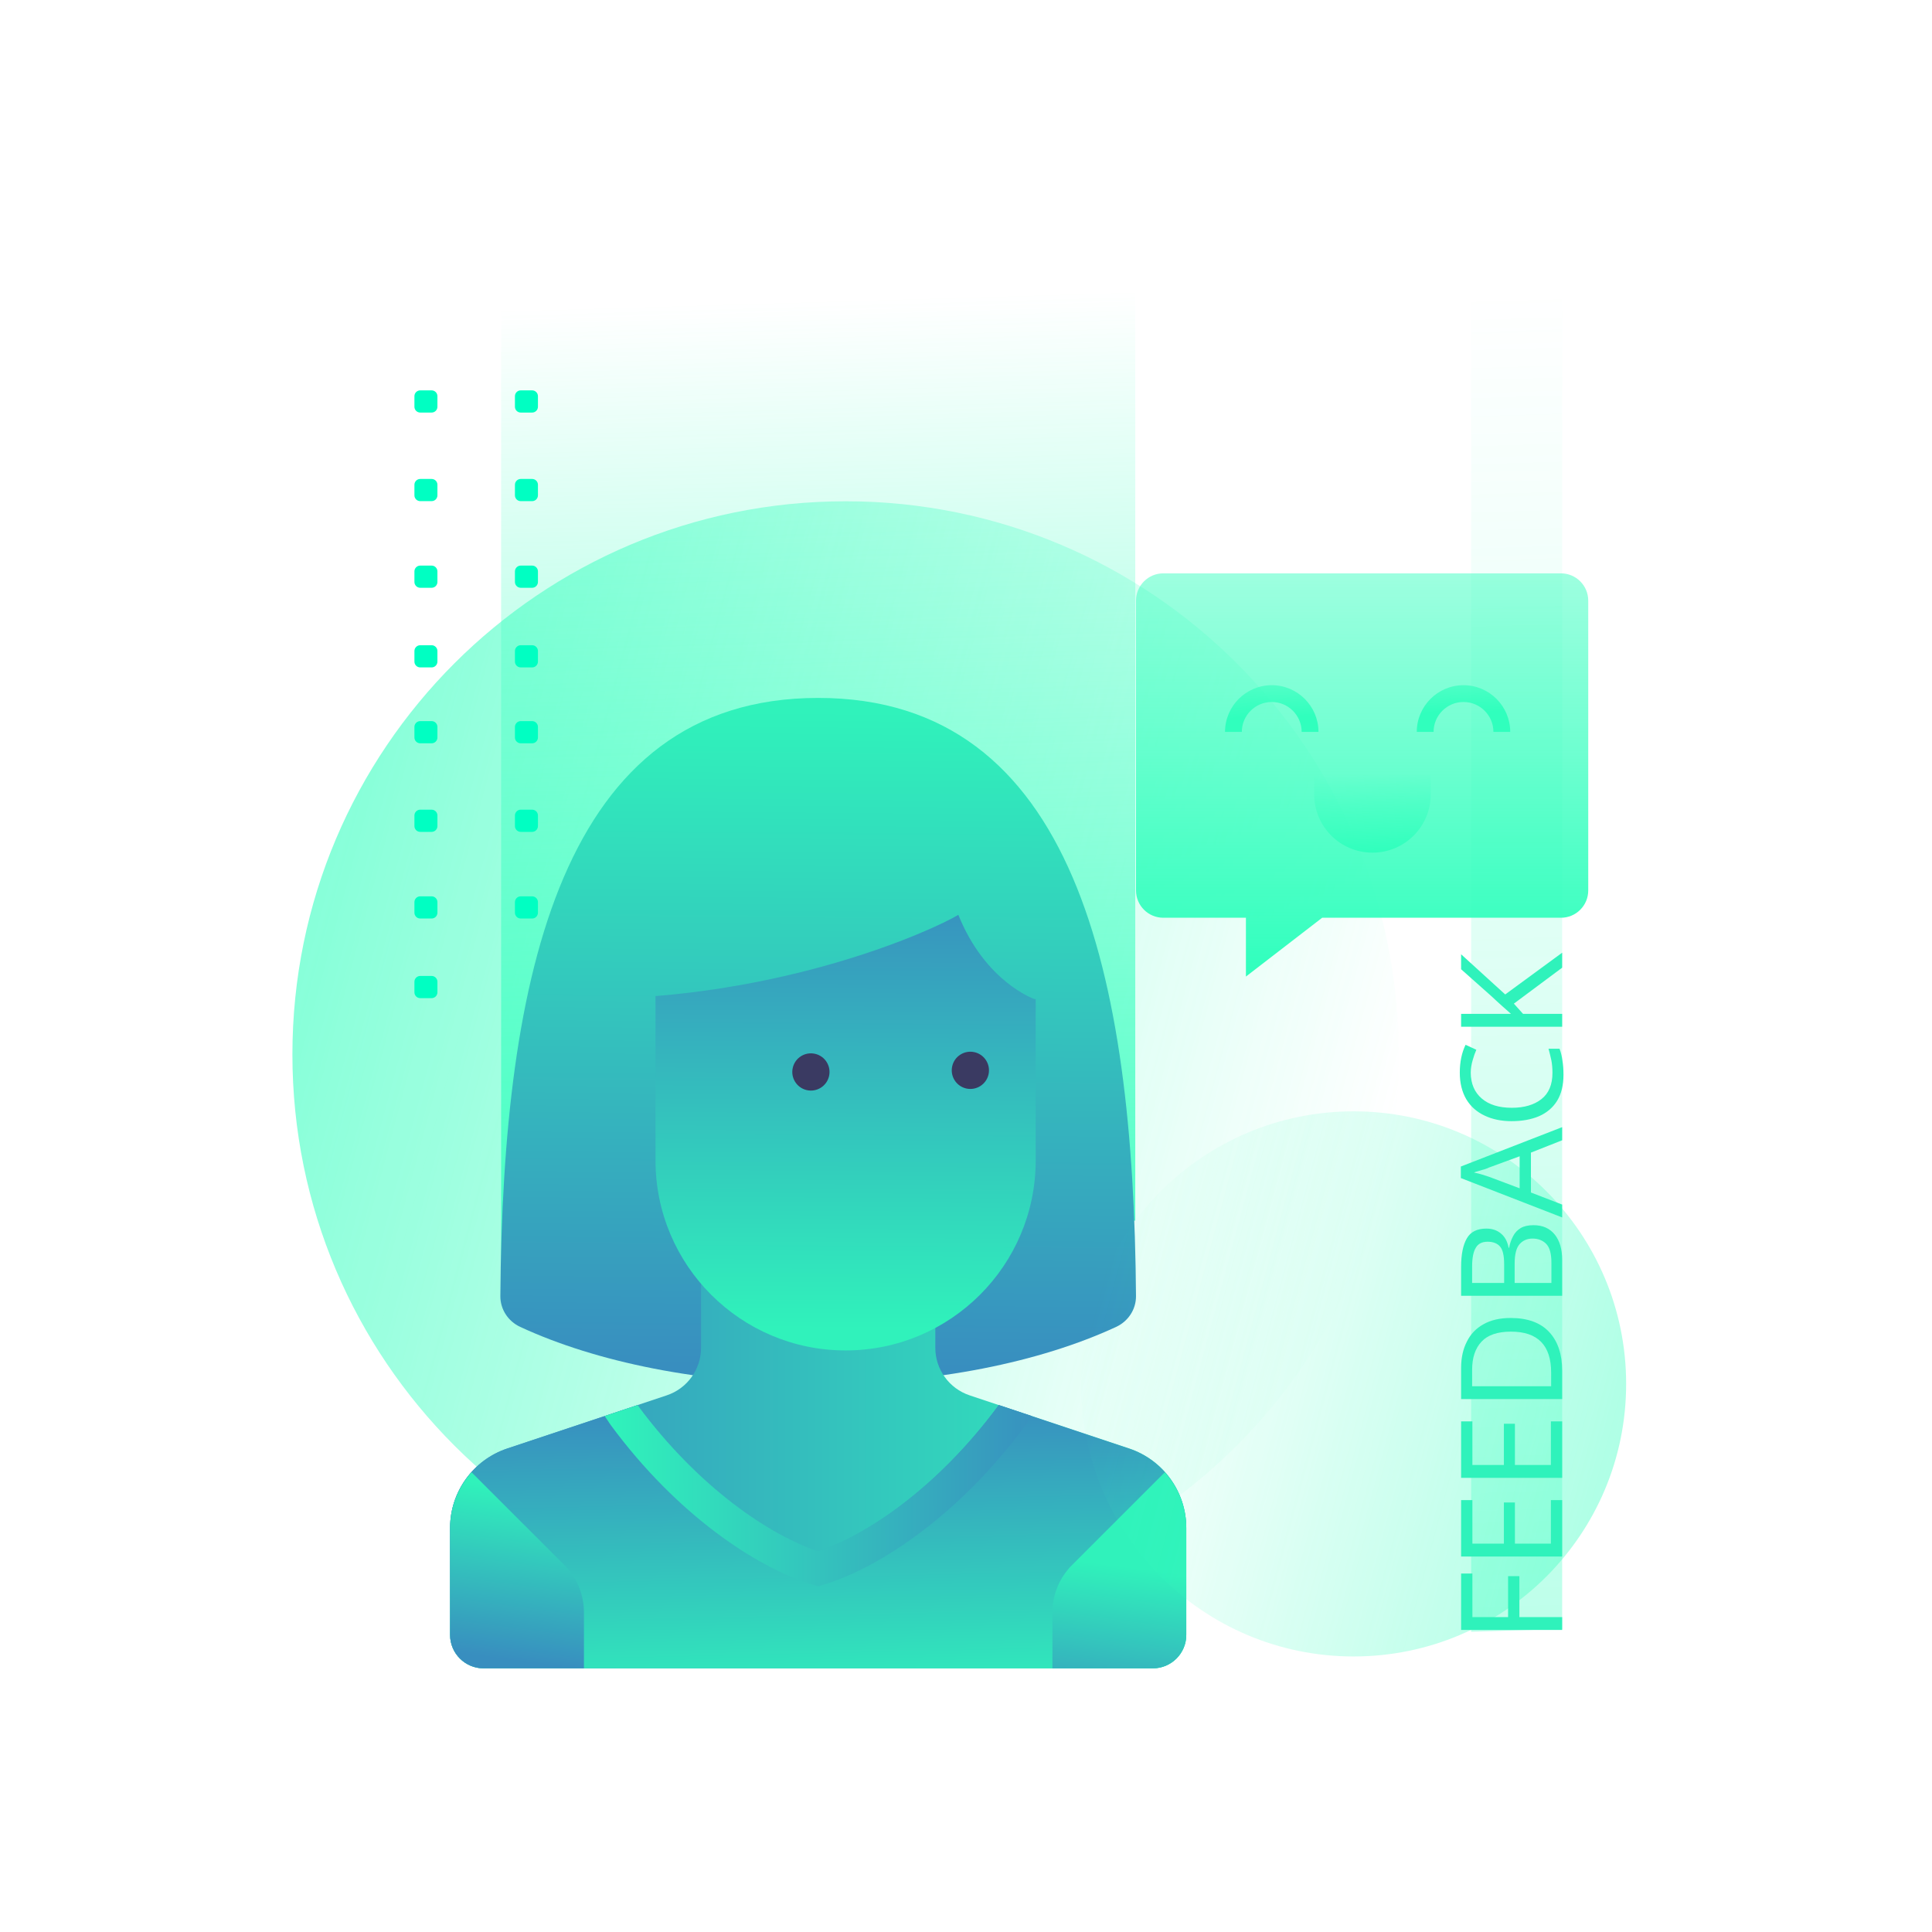
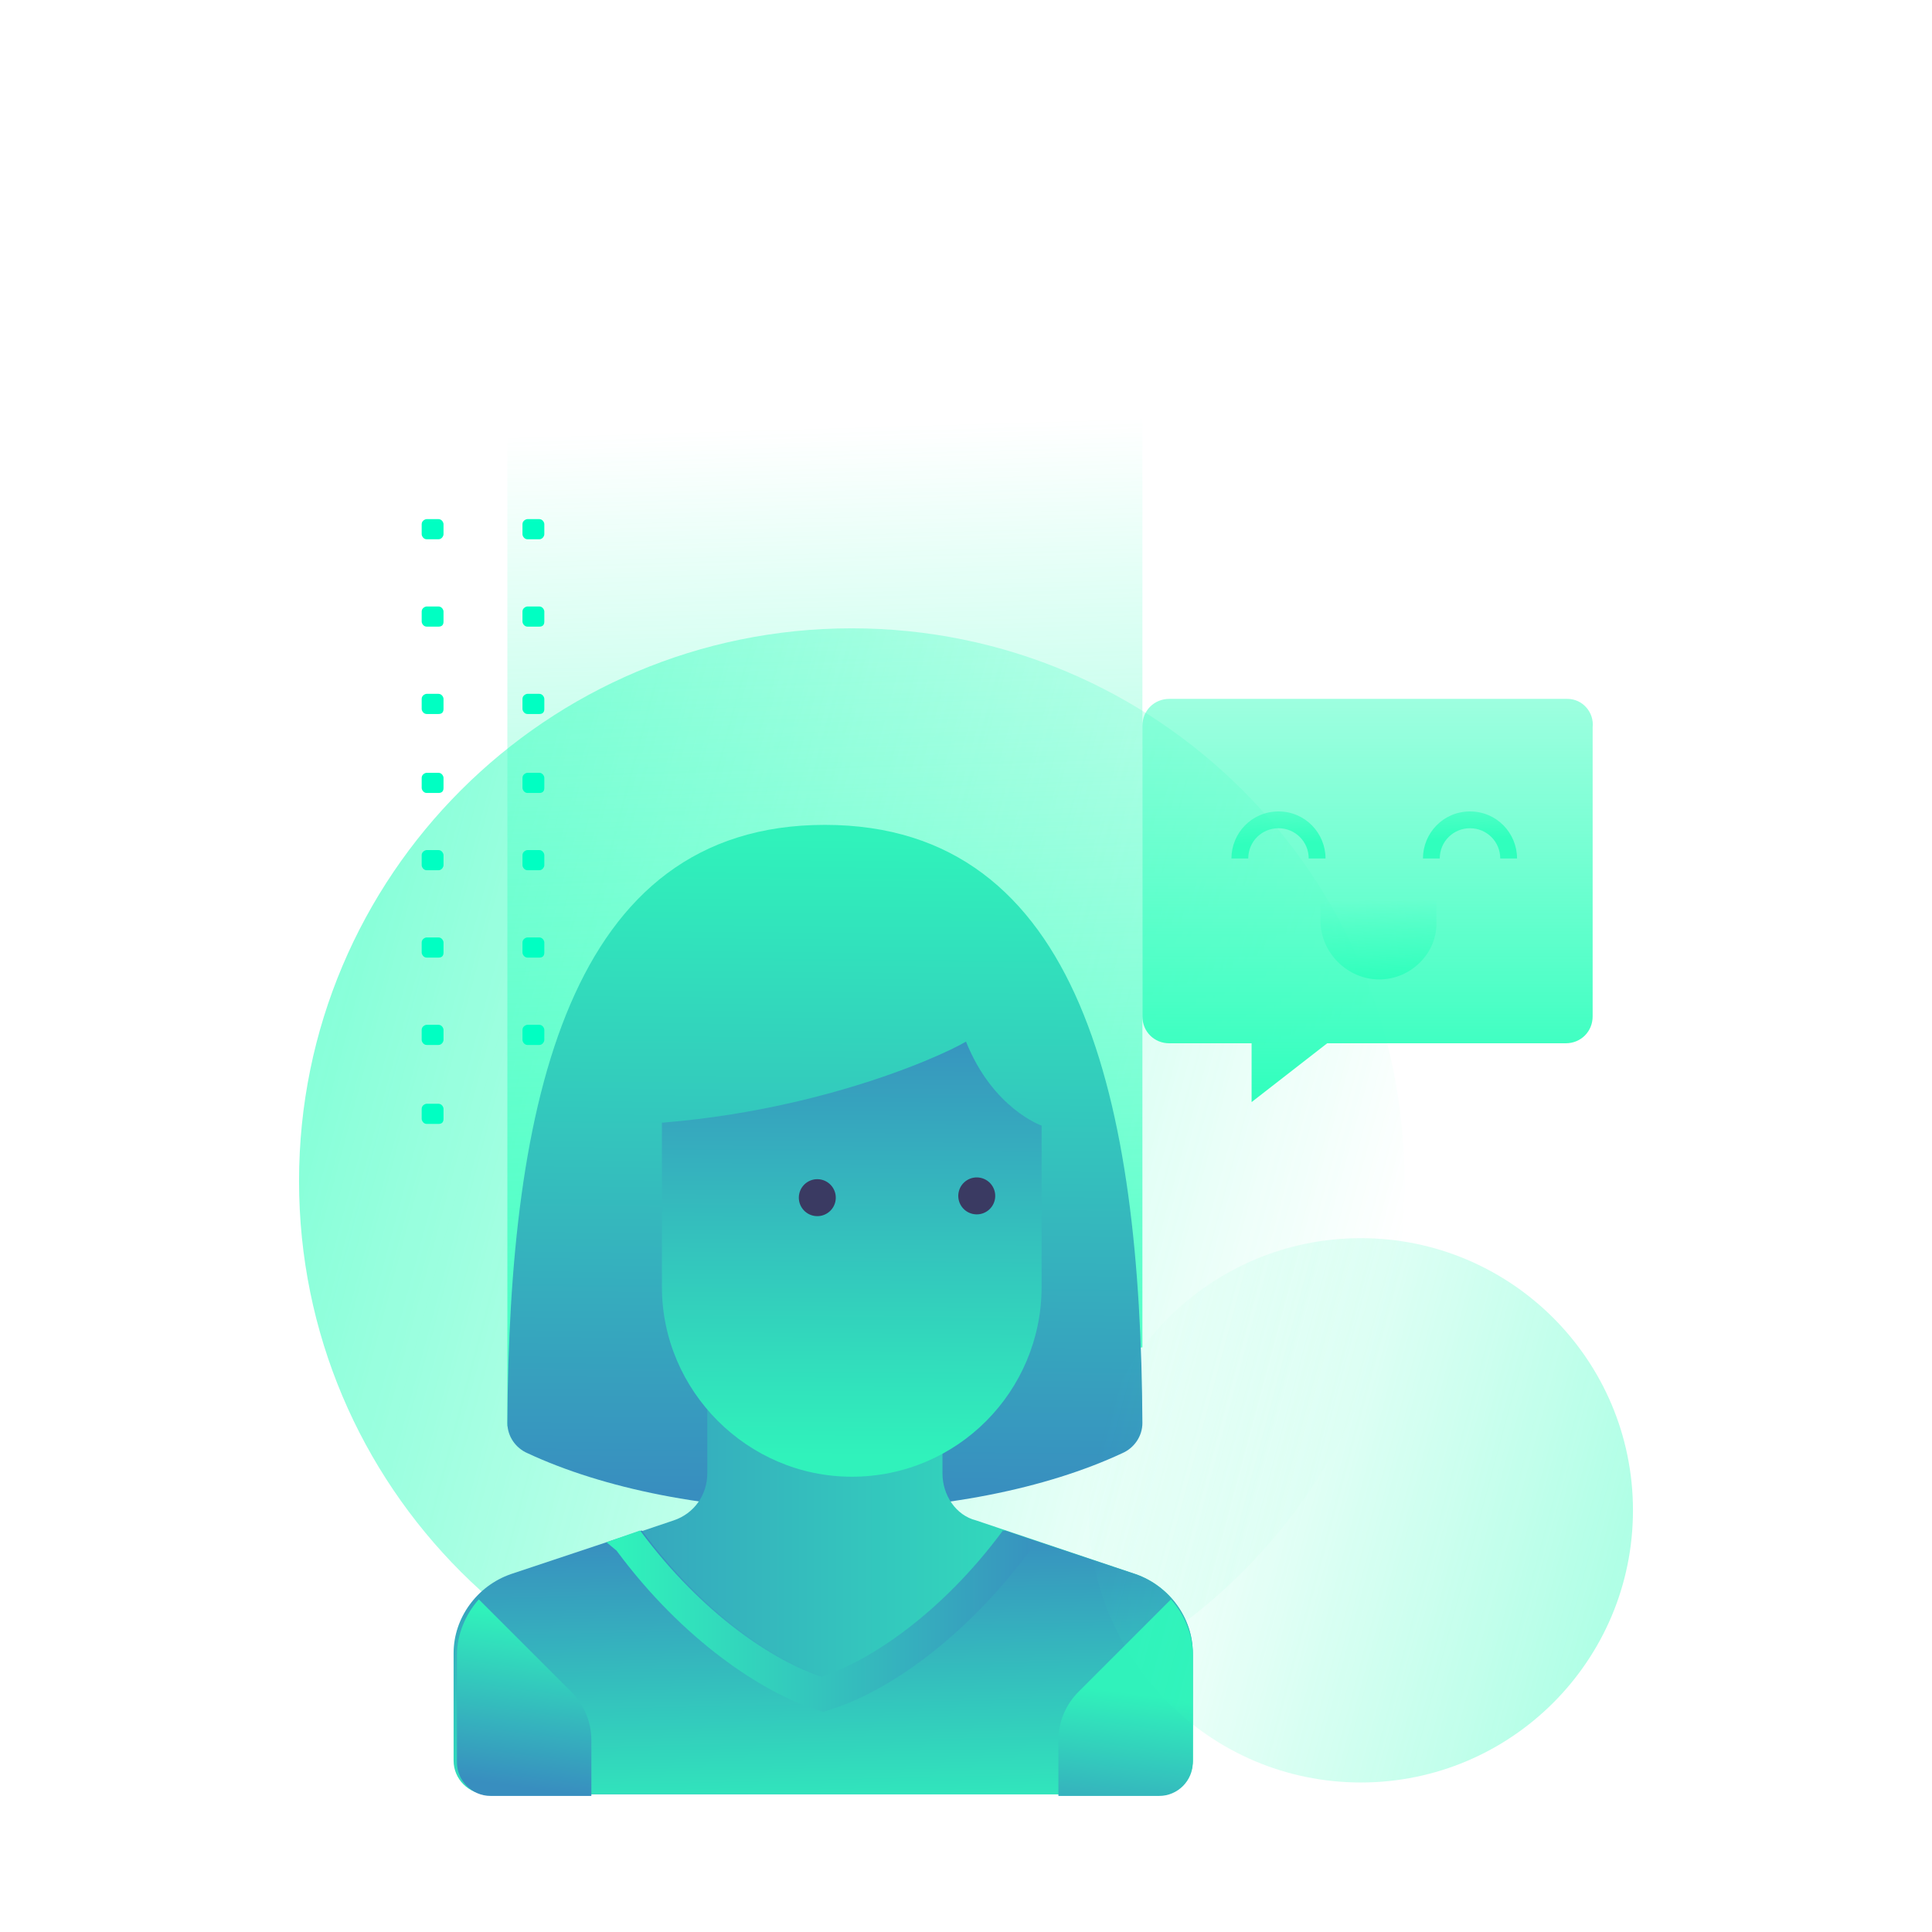
- <svg xmlns="http://www.w3.org/2000/svg" version="1.1" id="svg10502" x="0px" y="0px" width="115px" height="115px" viewBox="-3263.862 3573.45 115 115" enable-background="new -3263.862 3573.45 115 115" xml:space="preserve">
+ <svg xmlns="http://www.w3.org/2000/svg" version="1.1" id="svg10502" x="0px" y="0px" width="115px" height="115px" viewBox="0 0 115 115" style="enable-background:new 0 0 115 115;" xml:space="preserve">
+   <style type="text/css">
+ 	.st0{opacity:0.58;fill:url(#SVGID_1_);enable-background:new    ;}
+ 	.st1{fill:url(#SVGID_2_);}
+ 	.st2{fill:url(#SVGID_3_);}
+ 	.st3{fill:url(#SVGID_4_);}
+ 	.st4{fill:url(#SVGID_5_);}
+ 	.st5{fill:url(#SVGID_6_);}
+ 	.st6{fill:url(#SVGID_7_);}
+ 	.st7{fill:url(#SVGID_8_);}
+ 	.st8{fill:url(#SVGID_9_);}
+ 	.st9{fill:url(#SVGID_10_);}
+ 	.st10{fill:#3A3A62;}
+ 	.st11{fill:url(#SVGID_11_);}
+ 	.st12{fill:url(#SVGID_12_);}
+ 	.st13{fill:url(#SVGID_13_);}
+ 	.st14{fill:url(#SVGID_14_);}
+ 	.st15{opacity:0.39;fill:url(#SVGID_15_);enable-background:new    ;}
+ 	.st16{fill:#00FFC2;}
+ </style>
  <g>
-     <linearGradient id="SVGID_2_" gradientUnits="userSpaceOnUse" x1="2162.628" y1="-1717.708" x2="2228.485" y2="-1717.708" gradientTransform="matrix(-0.9658 -0.2593 0.2593 -0.9658 -647.708 2546.468)">
+     <linearGradient id="SVGID_1_" gradientUnits="userSpaceOnUse" x1="-800.389" y1="-2069.546" x2="-734.517" y2="-2069.546" gradientTransform="matrix(-0.9658 -0.2593 -0.2593 0.9658 -1227.182 1870.032)">
      <stop offset="0" style="stop-color:#38FFBF;stop-opacity:0" />
      <stop offset="0.684" style="stop-color:#35FFBE;stop-opacity:0.684" />
      <stop offset="1" style="stop-color:#30FFBD" />
    </linearGradient>
-     <circle opacity="0.58" fill="url(#SVGID_2_)" cx="-3213.529" cy="3636.216" r="32.928" />
-     <linearGradient id="SVGID_4_" gradientUnits="userSpaceOnUse" x1="-3174.525" y1="3590.844" x2="-3171.801" y2="3682.093">
+     <circle class="st0" cx="50.7" cy="70.3" r="32.9" />
+     <linearGradient id="SVGID_2_" gradientUnits="userSpaceOnUse" x1="48.392" y1="90.6" x2="50.406" y2="23.112" gradientTransform="matrix(1 0 0 -1 0 116)">
      <stop offset="0" style="stop-color:#38FFBF;stop-opacity:0" />
      <stop offset="0.684" style="stop-color:#35FFBE;stop-opacity:0.684" />
      <stop offset="1" style="stop-color:#30FFBD" />
    </linearGradient>
-     <polygon opacity="0.37" fill="url(#SVGID_4_)" points="-3170.876,3670.412 -3176.293,3670.578 -3176.293,3574.105    -3170.876,3574.105  " />
-     <linearGradient id="SVGID_5_" gradientUnits="userSpaceOnUse" x1="-3215.871" y1="3591.331" x2="-3213.856" y2="3658.819">
+     <polygon class="st1" points="68,80.2 30.2,84.9 30.2,13.5 68,13.5  " />
+     <g>
+       <linearGradient id="SVGID_3_" gradientUnits="userSpaceOnUse" x1="49.064" y1="27.092" x2="49.408" y2="66.138" gradientTransform="matrix(1 0 0 -1 0 116)">
+         <stop offset="0" style="stop-color:#388EBF" />
+         <stop offset="1" style="stop-color:#30F2BB" />
+       </linearGradient>
+       <path class="st2" d="M68,84.7c0,0.8-0.5,1.5-1.2,1.8c-4.5,2.1-10.8,3.4-17.7,3.4s-13.2-1.3-17.7-3.4c-0.7-0.3-1.2-1-1.2-1.8    c0.1-19,3.6-35.6,18.9-35.6C64.4,49.1,67.9,65.7,68,84.7z" />
+       <linearGradient id="SVGID_4_" gradientUnits="userSpaceOnUse" x1="27.191" y1="21.125" x2="71.011" y2="21.125" gradientTransform="matrix(1 0 0 -1 0 116)">
+         <stop offset="0" style="stop-color:#388EBF" />
+         <stop offset="1" style="stop-color:#30F2BB" />
+       </linearGradient>
+       <path class="st3" d="M56.1,87.7v-4.8H42.1v4.8c0,1.3-0.8,2.4-2,2.8l-9.5,3.2c-2,0.7-3.4,2.6-3.4,4.7v6.4c0,1.1,0.9,2,2,2H69    c1.1,0,2-0.9,2-2v-6.4c0-2.1-1.4-4-3.4-4.7l-9.5-3.2C56.9,90.2,56.1,89,56.1,87.7z" />
+       <linearGradient id="SVGID_5_" gradientUnits="userSpaceOnUse" x1="48.868" y1="24.743" x2="49.274" y2="6.7" gradientTransform="matrix(1 0 0 -1 0 116)">
+         <stop offset="0" style="stop-color:#388EBF" />
+         <stop offset="1" style="stop-color:#30F2BB" />
+       </linearGradient>
+       <path class="st4" d="M67.6,93.7l-7.8-2.6c-3.7,5-8,7.8-10.8,8.7c-2.8-0.9-7.1-3.7-10.8-8.7l-7.8,2.6c-2,0.7-3.4,2.6-3.4,4.7v6.4    c0,1.1,0.9,2,2,2H69c1.1,0,2-0.9,2-2v-6.4C71,96.3,69.6,94.4,67.6,93.7z" />
+       <linearGradient id="SVGID_6_" gradientUnits="userSpaceOnUse" x1="50.79" y1="55.837" x2="50.618" y2="29.357" gradientTransform="matrix(1 0 0 -1 0 116)">
+         <stop offset="0" style="stop-color:#388EBF" />
+         <stop offset="1" style="stop-color:#30F2BB" />
+       </linearGradient>
+       <path class="st5" d="M50.7,87.9L50.7,87.9c-6.2,0-11.3-5.1-11.3-11.3V61H62v15.6C62,82.8,57,87.9,50.7,87.9z" />
+       <g>
+         <linearGradient id="SVGID_7_" gradientUnits="userSpaceOnUse" x1="30.675" y1="9.665" x2="31.993" y2="19.801" gradientTransform="matrix(1 0 0 -1 0 116)">
+           <stop offset="0" style="stop-color:#388EBF" />
+           <stop offset="1" style="stop-color:#30F2BB" />
+         </linearGradient>
+         <path class="st6" d="M34,100.7l-5.5-5.5c-0.8,0.9-1.3,2.1-1.3,3.3v6.4c0,1.1,0.9,2,2,2h6v-3.3C35.2,102.4,34.7,101.4,34,100.7z" />
+         <linearGradient id="SVGID_8_" gradientUnits="userSpaceOnUse" x1="66.139" y1="5.055" x2="67.456" y2="15.191" gradientTransform="matrix(1 0 0 -1 0 116)">
+           <stop offset="0" style="stop-color:#388EBF" />
+           <stop offset="1" style="stop-color:#30F2BB" />
+         </linearGradient>
+         <path class="st7" d="M64.2,100.7l5.5-5.5c0.8,0.9,1.3,2.1,1.3,3.3v6.4c0,1.1-0.9,2-2,2h-6v-3.3C63,102.4,63.5,101.4,64.2,100.7z" />
+         <linearGradient id="SVGID_9_" gradientUnits="userSpaceOnUse" x1="62.828" y1="19.597" x2="36.777" y2="19.395" gradientTransform="matrix(1 0 0 -1 0 116)">
+           <stop offset="0" style="stop-color:#388EBF" />
+           <stop offset="1" style="stop-color:#30F2BB" />
+         </linearGradient>
+         <path class="st8" d="M36.7,92.3c4,5.4,8.7,8.4,11.7,9.4l0.6,0.2l0.6-0.2c3.1-1,7.7-4,11.7-9.4l0.4-0.5l-2-0.7     c-3.7,5-8,7.8-10.8,8.7c-2.8-0.9-7.1-3.7-10.8-8.7l-2,0.7L36.7,92.3z" />
+       </g>
+       <linearGradient id="SVGID_10_" gradientUnits="userSpaceOnUse" x1="48.879" y1="27.093" x2="49.223" y2="66.14" gradientTransform="matrix(1 0 0 -1 0 116)">
+         <stop offset="0" style="stop-color:#388EBF" />
+         <stop offset="1" style="stop-color:#30F2BB" />
+       </linearGradient>
+       <path class="st9" d="M35.2,60v7c11.8,0,20.8-4.1,22.3-5c1.6,4,4.5,5,4.5,5H63v-7H35.2z" />
+       <ellipse transform="matrix(0.2235 -0.9747 0.9747 0.2235 -31.7313 102.822)" class="st10" cx="48.7" cy="71.3" rx="1.1" ry="1.1" />
+       <ellipse transform="matrix(0.2235 -0.9747 0.9747 0.2235 -24.2663 111.9987)" class="st10" cx="58.2" cy="71.2" rx="1.1" ry="1.1" />
+     </g>
+     <linearGradient id="SVGID_11_" gradientUnits="userSpaceOnUse" x1="81.48" y1="96.889" x2="81.48" y2="50.45" gradientTransform="matrix(1 0 0 -1 0 116)">
      <stop offset="0" style="stop-color:#38FFBF;stop-opacity:0" />
      <stop offset="0.684" style="stop-color:#35FFBE;stop-opacity:0.684" />
      <stop offset="1" style="stop-color:#30FFBD" />
    </linearGradient>
-     <polygon fill="url(#SVGID_5_)" points="-3196.287,3646.103 -3234.034,3650.805 -3234.034,3579.454 -3196.287,3579.454  " />
+     <path class="st11" d="M93.3,41.6H69.6c-0.9,0-1.6,0.7-1.6,1.6v17.3c0,0.9,0.7,1.6,1.6,1.6h4.9v3.5l4.5-3.5h14.2   c0.9,0,1.6-0.7,1.6-1.6V43.3C94.9,42.4,94.2,41.6,93.3,41.6z" />
    <g>
-       <linearGradient id="SVGID_6_" gradientUnits="userSpaceOnUse" x1="-3215.198" y1="3654.839" x2="-3214.854" y2="3615.792">
-         <stop offset="0" style="stop-color:#388EBF" />
-         <stop offset="1" style="stop-color:#30F2BB" />
+       <linearGradient id="SVGID_12_" gradientUnits="userSpaceOnUse" x1="75.954" y1="70.964" x2="76.079" y2="65.777" gradientTransform="matrix(1 0 0 -1 0 116)">
+         <stop offset="0" style="stop-color:#38FFBF;stop-opacity:0" />
+         <stop offset="0.684" style="stop-color:#35FFBE;stop-opacity:0.684" />
+         <stop offset="1" style="stop-color:#30FFBD" />
      </linearGradient>
-       <path fill="url(#SVGID_6_)" d="M-3196.243,3650.595c0.006,0.791-0.462,1.503-1.18,1.836c-4.515,2.094-10.792,3.395-17.738,3.395    s-13.223-1.3-17.738-3.395c-0.718-0.333-1.186-1.045-1.18-1.836c0.142-19.011,3.619-35.602,18.918-35.602    C-3199.862,3614.993-3196.384,3631.584-3196.243,3650.595z" />
-       <linearGradient id="SVGID_7_" gradientUnits="userSpaceOnUse" x1="-3237.071" y1="3660.805" x2="-3193.251" y2="3660.805">
-         <stop offset="0" style="stop-color:#388EBF" />
-         <stop offset="1" style="stop-color:#30F2BB" />
+       <path class="st12" d="M78.9,51.1h-1c0-1-0.8-1.8-1.8-1.8s-1.8,0.8-1.8,1.8h-1c0-1.5,1.2-2.8,2.8-2.8S78.9,49.6,78.9,51.1z" />
+     </g>
+     <g>
+       <linearGradient id="SVGID_13_" gradientUnits="userSpaceOnUse" x1="87.361" y1="71.239" x2="87.486" y2="66.052" gradientTransform="matrix(1 0 0 -1 0 116)">
+         <stop offset="0" style="stop-color:#38FFBF;stop-opacity:0" />
+         <stop offset="0.684" style="stop-color:#35FFBE;stop-opacity:0.684" />
+         <stop offset="1" style="stop-color:#30FFBD" />
      </linearGradient>
-       <path fill="url(#SVGID_7_)" d="M-3208.189,3653.672v-4.818h-13.943v4.818c0,1.286-0.823,2.428-2.043,2.834l-9.491,3.164    c-2.033,0.678-3.405,2.581-3.405,4.724v6.37c0,1.1,0.892,1.992,1.992,1.992h39.836c1.1,0,1.992-0.892,1.992-1.992v-6.37    c0-2.143-1.371-4.046-3.405-4.724l-9.491-3.164C-3207.366,3656.1-3208.189,3654.958-3208.189,3653.672z" />
-       <linearGradient id="SVGID_9_" gradientUnits="userSpaceOnUse" x1="-3215.394" y1="3657.188" x2="-3214.988" y2="3675.231">
-         <stop offset="0" style="stop-color:#388EBF" />
-         <stop offset="1" style="stop-color:#30F2BB" />
-       </linearGradient>
-       <path fill="url(#SVGID_9_)" d="M-3196.656,3659.67l-7.755-2.585c-3.691,5.008-7.999,7.806-10.75,8.699    c-2.751-0.894-7.059-3.692-10.75-8.699l-7.755,2.585c-2.033,0.678-3.405,2.581-3.405,4.724v6.37c0,1.1,0.892,1.992,1.992,1.992    h39.836c1.1,0,1.992-0.892,1.992-1.992v-6.37C-3193.25,3662.25-3194.622,3660.348-3196.656,3659.67z" />
-       <linearGradient id="SVGID_10_" gradientUnits="userSpaceOnUse" x1="-3213.473" y1="3626.093" x2="-3213.645" y2="3652.573">
-         <stop offset="0" style="stop-color:#388EBF" />
-         <stop offset="1" style="stop-color:#30F2BB" />
-       </linearGradient>
-       <path fill="url(#SVGID_10_)" d="M-3213.529,3653.833L-3213.529,3653.833c-6.249,0-11.315-5.066-11.315-11.315v-15.574h22.631    v15.574C-3202.214,3648.768-3207.28,3653.833-3213.529,3653.833z" />
-       <g>
-         <linearGradient id="SVGID_11_" gradientUnits="userSpaceOnUse" x1="-3233.587" y1="3672.266" x2="-3232.27" y2="3662.129">
-           <stop offset="0" style="stop-color:#388EBF" />
-           <stop offset="1" style="stop-color:#30F2BB" />
-         </linearGradient>
-         <path fill="url(#SVGID_11_)" d="M-3230.27,3666.609l-5.525-5.525c-0.797,0.892-1.276,2.055-1.276,3.309v6.37     c0,1.1,0.892,1.992,1.992,1.992h5.976v-3.33C-3229.103,3668.37-3229.523,3667.357-3230.27,3666.609z" />
-         <linearGradient id="SVGID_12_" gradientUnits="userSpaceOnUse" x1="-3198.124" y1="3676.876" x2="-3196.806" y2="3666.74">
-           <stop offset="0" style="stop-color:#388EBF" />
-           <stop offset="1" style="stop-color:#30F2BB" />
-         </linearGradient>
-         <path fill="url(#SVGID_12_)" d="M-3200.051,3666.609l5.525-5.525c0.797,0.892,1.276,2.055,1.276,3.309v6.37     c0,1.1-0.892,1.992-1.992,1.992h-5.975v-3.33C-3201.218,3668.37-3200.798,3667.357-3200.051,3666.609z" />
-         <linearGradient id="SVGID_13_" gradientUnits="userSpaceOnUse" x1="-3201.435" y1="3662.333" x2="-3227.485" y2="3662.536">
-           <stop offset="0" style="stop-color:#388EBF" />
-           <stop offset="1" style="stop-color:#30F2BB" />
-         </linearGradient>
-         <path fill="url(#SVGID_13_)" d="M-3227.514,3658.267c4,5.427,8.686,8.421,11.738,9.412l0.615,0.2l0.616-0.2     c3.052-0.991,7.737-3.985,11.738-9.413l0.357-0.528l-1.96-0.654c-3.691,5.008-7.999,7.806-10.75,8.7     c-2.751-0.894-7.059-3.692-10.75-8.699l-1.96,0.653L-3227.514,3658.267z" />
-       </g>
-       <linearGradient id="SVGID_14_" gradientUnits="userSpaceOnUse" x1="-3215.384" y1="3654.837" x2="-3215.04" y2="3615.791">
-         <stop offset="0" style="stop-color:#388EBF" />
-         <stop offset="1" style="stop-color:#30F2BB" />
-       </linearGradient>
-       <path fill="url(#SVGID_14_)" d="M-3229.103,3625.948v6.971c11.799,0,20.781-4.108,22.285-5.015c1.617,4.019,4.53,5.015,4.53,5.015    h1.071v-6.971H-3229.103z" />
-       <ellipse transform="matrix(0.2235 -0.9747 0.9747 0.2235 -6042.216 -310.0337)" fill="#3A3A62" cx="-3215.699" cy="3637.356" rx="1.108" ry="1.108" />
-       <ellipse transform="matrix(0.2235 -0.9747 0.9747 0.2235 -6034.751 -300.858)" fill="#3A3A62" cx="-3206.208" cy="3637.259" rx="1.108" ry="1.108" />
+       <path class="st13" d="M90.3,51.1h-1c0-1-0.8-1.8-1.8-1.8s-1.8,0.8-1.8,1.8h-1c0-1.5,1.2-2.8,2.8-2.8S90.3,49.6,90.3,51.1z" />
    </g>
-     <linearGradient id="SVGID_15_" gradientUnits="userSpaceOnUse" x1="-3182.784" y1="3585.042" x2="-3182.784" y2="3631.481">
+     <linearGradient id="SVGID_14_" gradientUnits="userSpaceOnUse" x1="82.078" y1="62.436" x2="82.191" y2="57.729" gradientTransform="matrix(1 0 0 -1 0 116)">
      <stop offset="0" style="stop-color:#38FFBF;stop-opacity:0" />
      <stop offset="0.684" style="stop-color:#35FFBE;stop-opacity:0.684" />
      <stop offset="1" style="stop-color:#30FFBD" />
    </linearGradient>
-     <path fill="url(#SVGID_15_)" d="M-3170.948,3607.578h-23.67c-0.897,0-1.624,0.727-1.624,1.624v17.252   c0,0.897,0.727,1.624,1.624,1.624h4.918v3.5l4.539-3.5h14.213c0.897,0,1.624-0.727,1.624-1.624v-17.252   C-3169.324,3608.305-3170.052,3607.578-3170.948,3607.578z" />
-     <g>
-       <linearGradient id="SVGID_16_" gradientUnits="userSpaceOnUse" x1="-3188.309" y1="3610.967" x2="-3188.184" y2="3616.154">
-         <stop offset="0" style="stop-color:#38FFBF;stop-opacity:0" />
-         <stop offset="0.684" style="stop-color:#35FFBE;stop-opacity:0.684" />
-         <stop offset="1" style="stop-color:#30FFBD" />
-       </linearGradient>
-       <path fill="url(#SVGID_16_)" d="M-3185.382,3617.016h-1c0-0.982-0.799-1.781-1.781-1.781s-1.781,0.799-1.781,1.781h-1    c0-1.533,1.248-2.781,2.781-2.781S-3185.382,3615.483-3185.382,3617.016z" />
-     </g>
-     <g>
-       <linearGradient id="SVGID_17_" gradientUnits="userSpaceOnUse" x1="-3176.901" y1="3610.692" x2="-3176.776" y2="3615.879">
-         <stop offset="0" style="stop-color:#38FFBF;stop-opacity:0" />
-         <stop offset="0.684" style="stop-color:#35FFBE;stop-opacity:0.684" />
-         <stop offset="1" style="stop-color:#30FFBD" />
-       </linearGradient>
-       <path fill="url(#SVGID_17_)" d="M-3173.968,3617.016h-1c0-0.982-0.799-1.781-1.781-1.781s-1.781,0.799-1.781,1.781h-1    c0-1.533,1.248-2.781,2.781-2.781S-3173.968,3615.483-3173.968,3617.016z" />
-     </g>
-     <linearGradient id="SVGID_18_" gradientUnits="userSpaceOnUse" x1="-3182.185" y1="3619.495" x2="-3182.071" y2="3624.202">
+     <path class="st14" d="M82.1,58.3L82.1,58.3c-1.9,0-3.5-1.6-3.5-3.5v-1.2h6.9v1.2C85.6,56.7,84,58.3,82.1,58.3z" />
+     <linearGradient id="SVGID_15_" gradientUnits="userSpaceOnUse" x1="-468.217" y1="6083.81" x2="-435.761" y2="6083.81" gradientTransform="matrix(0.9658 0.2593 0.2593 -0.9658 -1059.976 6082.852)">
      <stop offset="0" style="stop-color:#38FFBF;stop-opacity:0" />
      <stop offset="0.684" style="stop-color:#35FFBE;stop-opacity:0.684" />
      <stop offset="1" style="stop-color:#30FFBD" />
    </linearGradient>
-     <path fill="url(#SVGID_18_)" d="M-3182.168,3624.203L-3182.168,3624.203c-1.916,0-3.469-1.553-3.469-3.469v-1.156h6.938v1.156   C-3178.699,3622.65-3180.252,3624.203-3182.168,3624.203z" />
-     <linearGradient id="SVGID_19_" gradientUnits="userSpaceOnUse" x1="-2747.234" y1="-1580.585" x2="-2714.786" y2="-1580.585" gradientTransform="matrix(0.9658 0.2593 -0.2593 0.9658 -955.4505 5890.416)">
-       <stop offset="0" style="stop-color:#38FFBF;stop-opacity:0" />
-       <stop offset="0.684" style="stop-color:#35FFBE;stop-opacity:0.684" />
-       <stop offset="1" style="stop-color:#30FFBD" />
-     </linearGradient>
-     <circle opacity="0.39" fill="url(#SVGID_19_)" cx="-3183.292" cy="3655.825" r="16.224" />
+     <circle class="st15" cx="81" cy="89.9" r="16.2" />
    <g>
-       <path fill="#00FFC2" d="M-3232.187,3598.007h-0.679c-0.19,0-0.345-0.155-0.345-0.345v-0.631c0-0.19,0.156-0.345,0.345-0.345h0.679    c0.19,0,0.345,0.156,0.345,0.345v0.631C-3231.842,3597.852-3231.997,3598.007-3232.187,3598.007z" />
-       <path fill="#00FFC2" d="M-3232.187,3603.28h-0.679c-0.19,0-0.345-0.156-0.345-0.345v-0.631c0-0.19,0.156-0.345,0.345-0.345h0.679    c0.19,0,0.345,0.155,0.345,0.345v0.631C-3231.842,3603.124-3231.997,3603.28-3232.187,3603.28z" />
-       <path fill="#00FFC2" d="M-3232.187,3608.437h-0.679c-0.19,0-0.345-0.156-0.345-0.345v-0.631c0-0.19,0.156-0.345,0.345-0.345h0.679    c0.19,0,0.345,0.155,0.345,0.345v0.631C-3231.842,3608.282-3231.997,3608.437-3232.187,3608.437z" />
-       <path fill="#00FFC2" d="M-3232.187,3613.177h-0.679c-0.19,0-0.345-0.155-0.345-0.345v-0.631c0-0.19,0.156-0.345,0.345-0.345h0.679    c0.19,0,0.345,0.155,0.345,0.345v0.631C-3231.842,3613.021-3231.997,3613.177-3232.187,3613.177z" />
-       <path fill="#00FFC2" d="M-3232.187,3617.694h-0.679c-0.19,0-0.345-0.156-0.345-0.345v-0.631c0-0.19,0.156-0.345,0.345-0.345h0.679    c0.19,0,0.345,0.155,0.345,0.345v0.631C-3231.842,3617.539-3231.997,3617.694-3232.187,3617.694z" />
-       <path fill="#00FFC2" d="M-3232.187,3622.966h-0.679c-0.19,0-0.345-0.155-0.345-0.345v-0.631c0-0.19,0.156-0.345,0.345-0.345h0.679    c0.19,0,0.345,0.155,0.345,0.345v0.631C-3231.842,3622.811-3231.997,3622.966-3232.187,3622.966z" />
-       <path fill="#00FFC2" d="M-3232.187,3628.124h-0.679c-0.19,0-0.345-0.155-0.345-0.345v-0.631c0-0.19,0.156-0.345,0.345-0.345h0.679    c0.19,0,0.345,0.155,0.345,0.345v0.631C-3231.842,3627.969-3231.997,3628.124-3232.187,3628.124z" />
-       <path fill="#00FFC2" d="M-3238.17,3598.007h-0.679c-0.19,0-0.345-0.155-0.345-0.345v-0.631c0-0.19,0.156-0.345,0.345-0.345h0.679    c0.19,0,0.345,0.156,0.345,0.345v0.631C-3237.825,3597.852-3237.98,3598.007-3238.17,3598.007z" />
-       <path fill="#00FFC2" d="M-3238.17,3603.28h-0.679c-0.19,0-0.345-0.156-0.345-0.345v-0.631c0-0.19,0.156-0.345,0.345-0.345h0.679    c0.19,0,0.345,0.155,0.345,0.345v0.631C-3237.825,3603.124-3237.98,3603.28-3238.17,3603.28z" />
-       <path fill="#00FFC2" d="M-3238.17,3608.437h-0.679c-0.19,0-0.345-0.156-0.345-0.345v-0.631c0-0.19,0.156-0.345,0.345-0.345h0.679    c0.19,0,0.345,0.155,0.345,0.345v0.631C-3237.825,3608.282-3237.98,3608.437-3238.17,3608.437z" />
-       <path fill="#00FFC2" d="M-3238.17,3613.177h-0.679c-0.19,0-0.345-0.155-0.345-0.345v-0.631c0-0.19,0.156-0.345,0.345-0.345h0.679    c0.19,0,0.345,0.155,0.345,0.345v0.631C-3237.825,3613.021-3237.98,3613.177-3238.17,3613.177z" />
-       <path fill="#00FFC2" d="M-3238.17,3617.694h-0.679c-0.19,0-0.345-0.156-0.345-0.345v-0.631c0-0.19,0.156-0.345,0.345-0.345h0.679    c0.19,0,0.345,0.155,0.345,0.345v0.631C-3237.825,3617.539-3237.98,3617.694-3238.17,3617.694z" />
-       <path fill="#00FFC2" d="M-3238.17,3622.966h-0.679c-0.19,0-0.345-0.155-0.345-0.345v-0.631c0-0.19,0.156-0.345,0.345-0.345h0.679    c0.19,0,0.345,0.155,0.345,0.345v0.631C-3237.825,3622.811-3237.98,3622.966-3238.17,3622.966z" />
-       <path fill="#00FFC2" d="M-3238.17,3628.124h-0.679c-0.19,0-0.345-0.155-0.345-0.345v-0.631c0-0.19,0.156-0.345,0.345-0.345h0.679    c0.19,0,0.345,0.155,0.345,0.345v0.631C-3237.825,3627.969-3237.98,3628.124-3238.17,3628.124z" />
-       <path fill="#00FFC2" d="M-3238.17,3632.863h-0.679c-0.19,0-0.345-0.155-0.345-0.345v-0.631c0-0.19,0.156-0.345,0.345-0.345h0.679    c0.19,0,0.345,0.156,0.345,0.345v0.631C-3237.825,3632.708-3237.98,3632.863-3238.17,3632.863z" />
+       <path class="st16" d="M32.1,32.1h-0.7c-0.2,0-0.3-0.2-0.3-0.3v-0.6c0-0.2,0.2-0.3,0.3-0.3h0.7c0.2,0,0.3,0.2,0.3,0.3v0.6    C32.4,31.9,32.3,32.1,32.1,32.1z" />
+       <path class="st16" d="M32.1,37.3h-0.7c-0.2,0-0.3-0.2-0.3-0.3v-0.6c0-0.2,0.2-0.3,0.3-0.3h0.7c0.2,0,0.3,0.2,0.3,0.3V37    C32.4,37.2,32.3,37.3,32.1,37.3z" />
+       <path class="st16" d="M32.1,42.5h-0.7c-0.2,0-0.3-0.2-0.3-0.3v-0.6c0-0.2,0.2-0.3,0.3-0.3h0.7c0.2,0,0.3,0.2,0.3,0.3v0.6    C32.4,42.4,32.3,42.5,32.1,42.5z" />
+       <path class="st16" d="M32.1,47.2h-0.7c-0.2,0-0.3-0.2-0.3-0.3v-0.6c0-0.2,0.2-0.3,0.3-0.3h0.7c0.2,0,0.3,0.2,0.3,0.3v0.6    C32.4,47.1,32.3,47.2,32.1,47.2z" />
+       <path class="st16" d="M32.1,51.8h-0.7c-0.2,0-0.3-0.2-0.3-0.3v-0.6c0-0.2,0.2-0.3,0.3-0.3h0.7c0.2,0,0.3,0.2,0.3,0.3v0.6    C32.4,51.6,32.3,51.8,32.1,51.8z" />
+       <path class="st16" d="M32.1,57h-0.7c-0.2,0-0.3-0.2-0.3-0.3v-0.6c0-0.2,0.2-0.3,0.3-0.3h0.7c0.2,0,0.3,0.2,0.3,0.3v0.6    C32.4,56.9,32.3,57,32.1,57z" />
+       <path class="st16" d="M32.1,62.2h-0.7c-0.2,0-0.3-0.2-0.3-0.3v-0.6c0-0.2,0.2-0.3,0.3-0.3h0.7c0.2,0,0.3,0.2,0.3,0.3v0.6    C32.4,62,32.3,62.2,32.1,62.2z" />
+       <path class="st16" d="M26.1,32.1h-0.7c-0.2,0-0.3-0.2-0.3-0.3v-0.6c0-0.2,0.2-0.3,0.3-0.3h0.7c0.2,0,0.3,0.2,0.3,0.3v0.6    C26.4,31.9,26.3,32.1,26.1,32.1z" />
+       <path class="st16" d="M26.1,37.3h-0.7c-0.2,0-0.3-0.2-0.3-0.3v-0.6c0-0.2,0.2-0.3,0.3-0.3h0.7c0.2,0,0.3,0.2,0.3,0.3V37    C26.4,37.2,26.3,37.3,26.1,37.3z" />
+       <path class="st16" d="M26.1,42.5h-0.7c-0.2,0-0.3-0.2-0.3-0.3v-0.6c0-0.2,0.2-0.3,0.3-0.3h0.7c0.2,0,0.3,0.2,0.3,0.3v0.6    C26.4,42.4,26.3,42.5,26.1,42.5z" />
+       <path class="st16" d="M26.1,47.2h-0.7c-0.2,0-0.3-0.2-0.3-0.3v-0.6c0-0.2,0.2-0.3,0.3-0.3h0.7c0.2,0,0.3,0.2,0.3,0.3v0.6    C26.4,47.1,26.3,47.2,26.1,47.2z" />
+       <path class="st16" d="M26.1,51.8h-0.7c-0.2,0-0.3-0.2-0.3-0.3v-0.6c0-0.2,0.2-0.3,0.3-0.3h0.7c0.2,0,0.3,0.2,0.3,0.3v0.6    C26.4,51.6,26.3,51.8,26.1,51.8z" />
+       <path class="st16" d="M26.1,57h-0.7c-0.2,0-0.3-0.2-0.3-0.3v-0.6c0-0.2,0.2-0.3,0.3-0.3h0.7c0.2,0,0.3,0.2,0.3,0.3v0.6    C26.4,56.9,26.3,57,26.1,57z" />
+       <path class="st16" d="M26.1,62.2h-0.7c-0.2,0-0.3-0.2-0.3-0.3v-0.6c0-0.2,0.2-0.3,0.3-0.3h0.7c0.2,0,0.3,0.2,0.3,0.3v0.6    C26.4,62,26.3,62.2,26.1,62.2z" />
+       <path class="st16" d="M26.1,66.9h-0.7c-0.2,0-0.3-0.2-0.3-0.3V66c0-0.2,0.2-0.3,0.3-0.3h0.7c0.2,0,0.3,0.2,0.3,0.3v0.6    C26.4,66.8,26.3,66.9,26.1,66.9z" />
    </g>
-     <text transform="matrix(0 -1 1 0 -3170.876 3671.284)" fill="#2FF2BB" font-family="'Rajdhani-Semibold'" font-size="8.425px">FEEDBACK</text>
  </g>
</svg>
